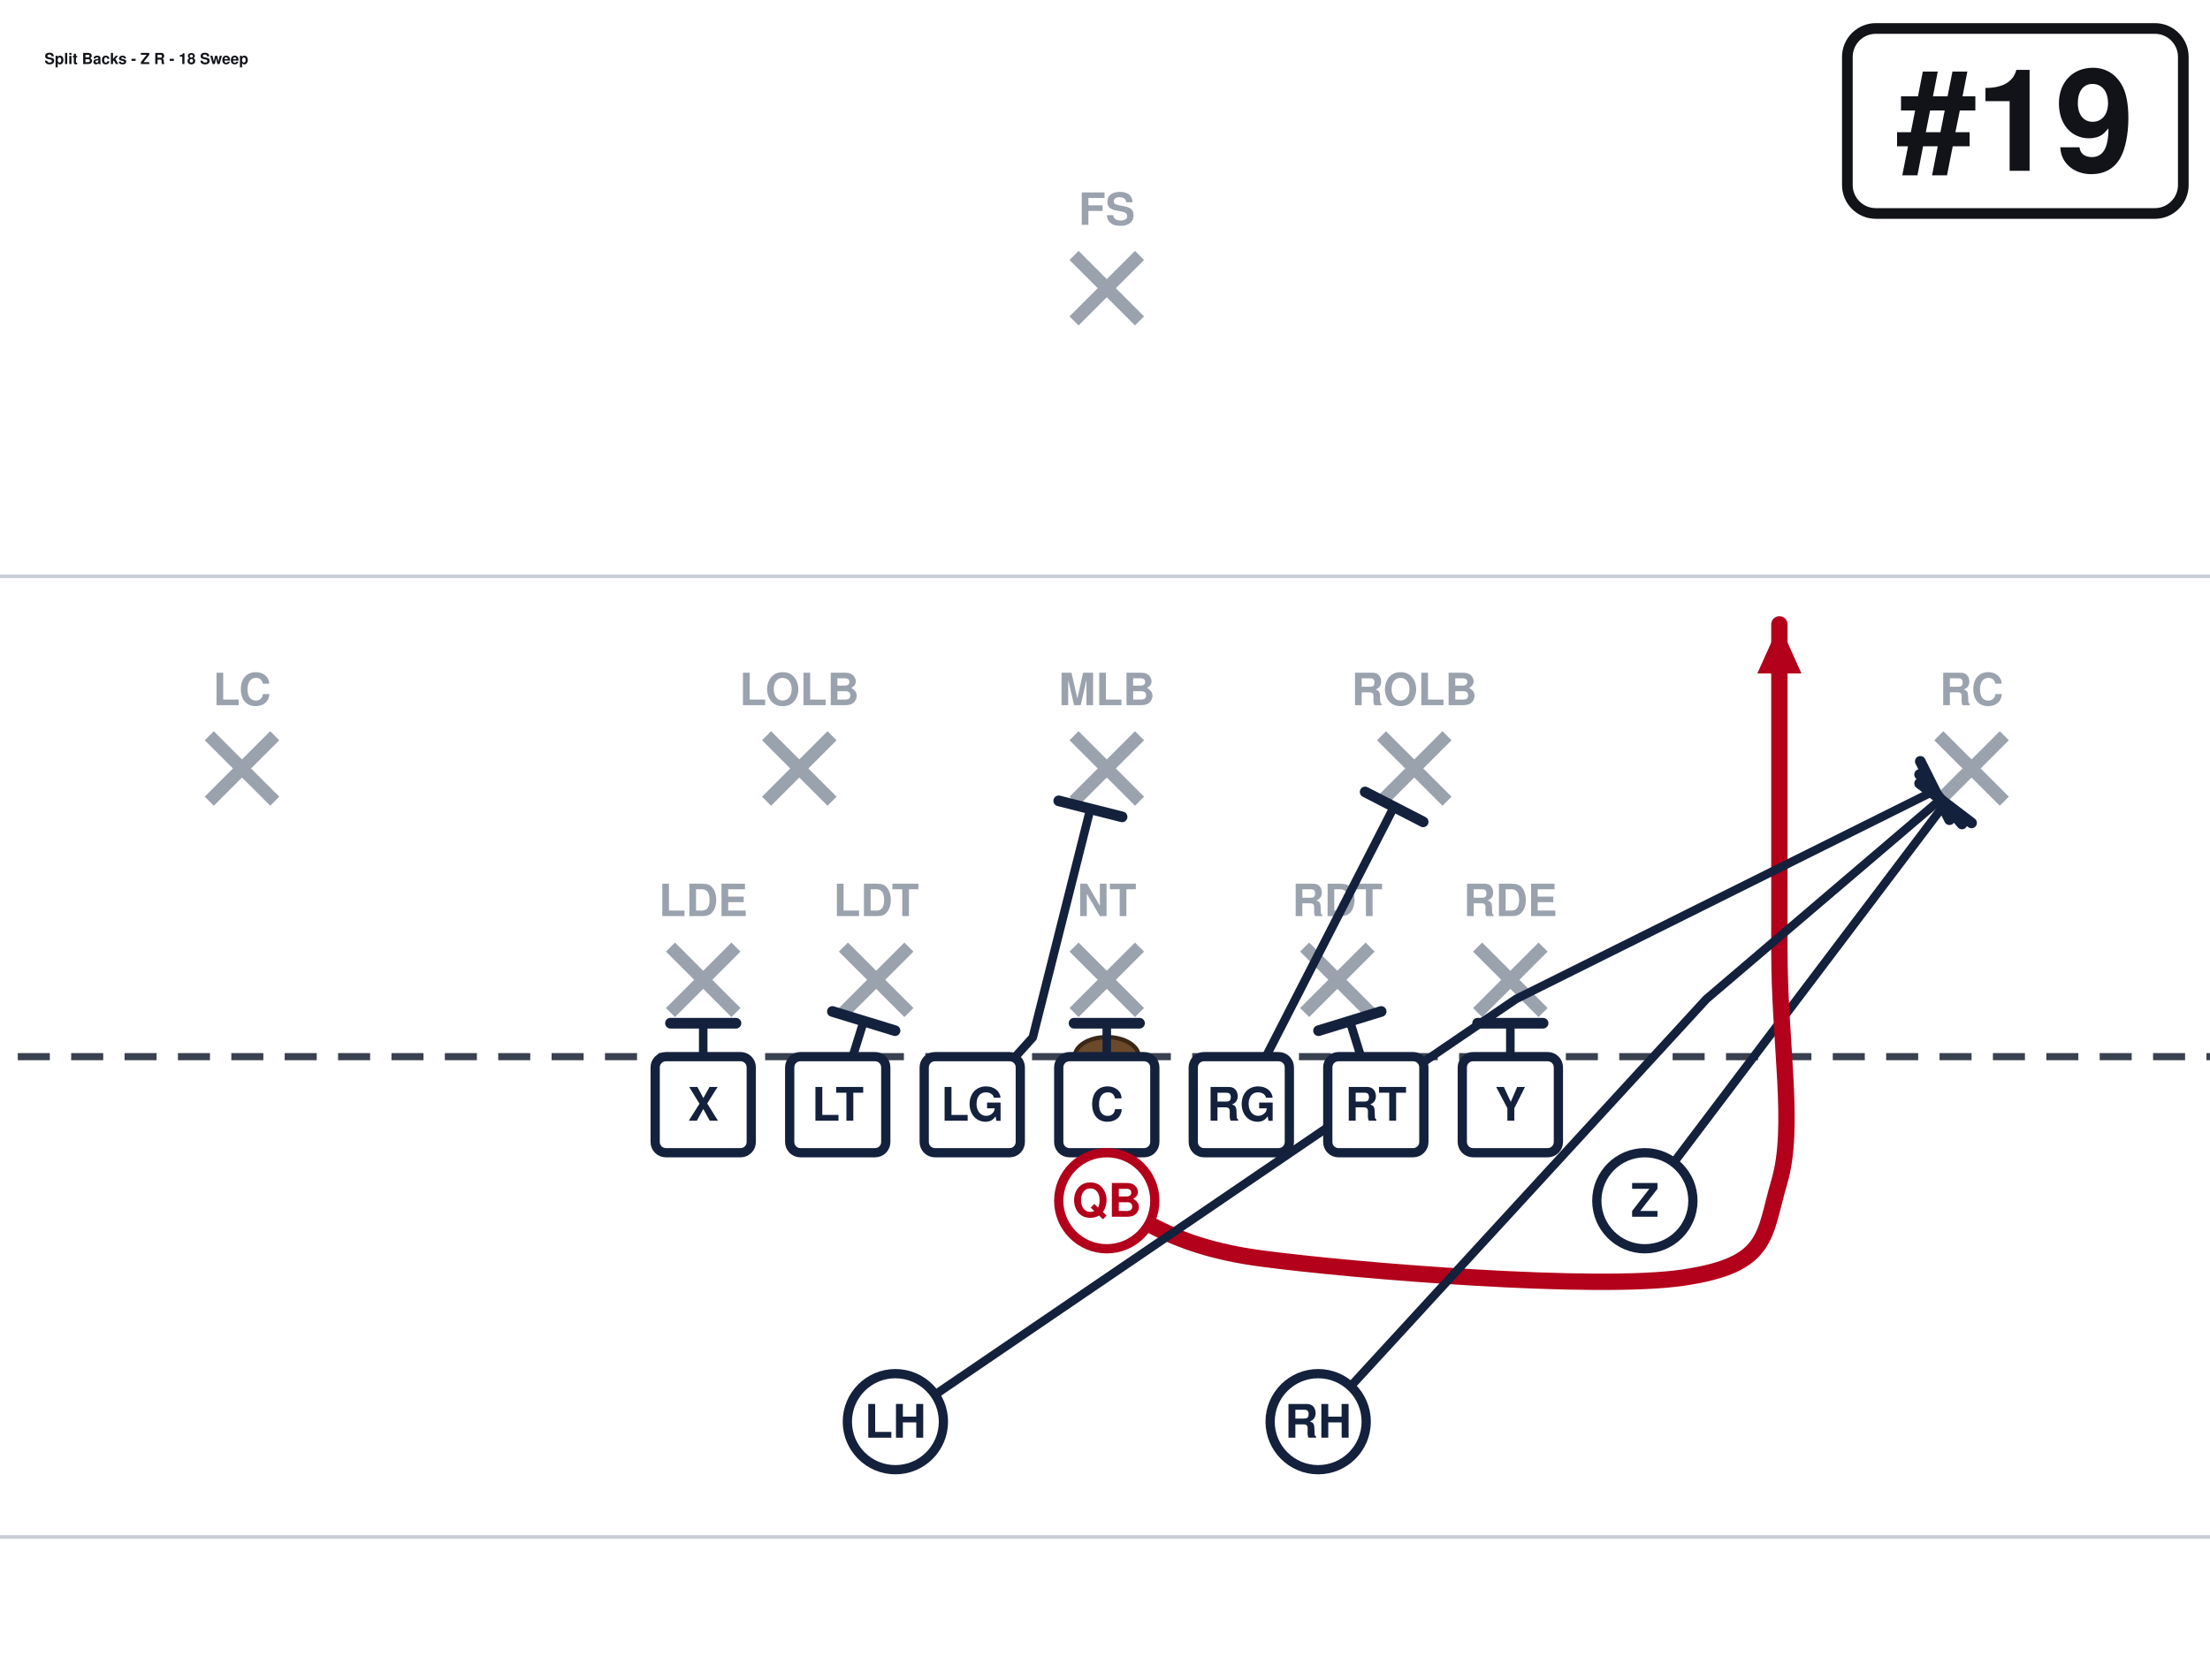
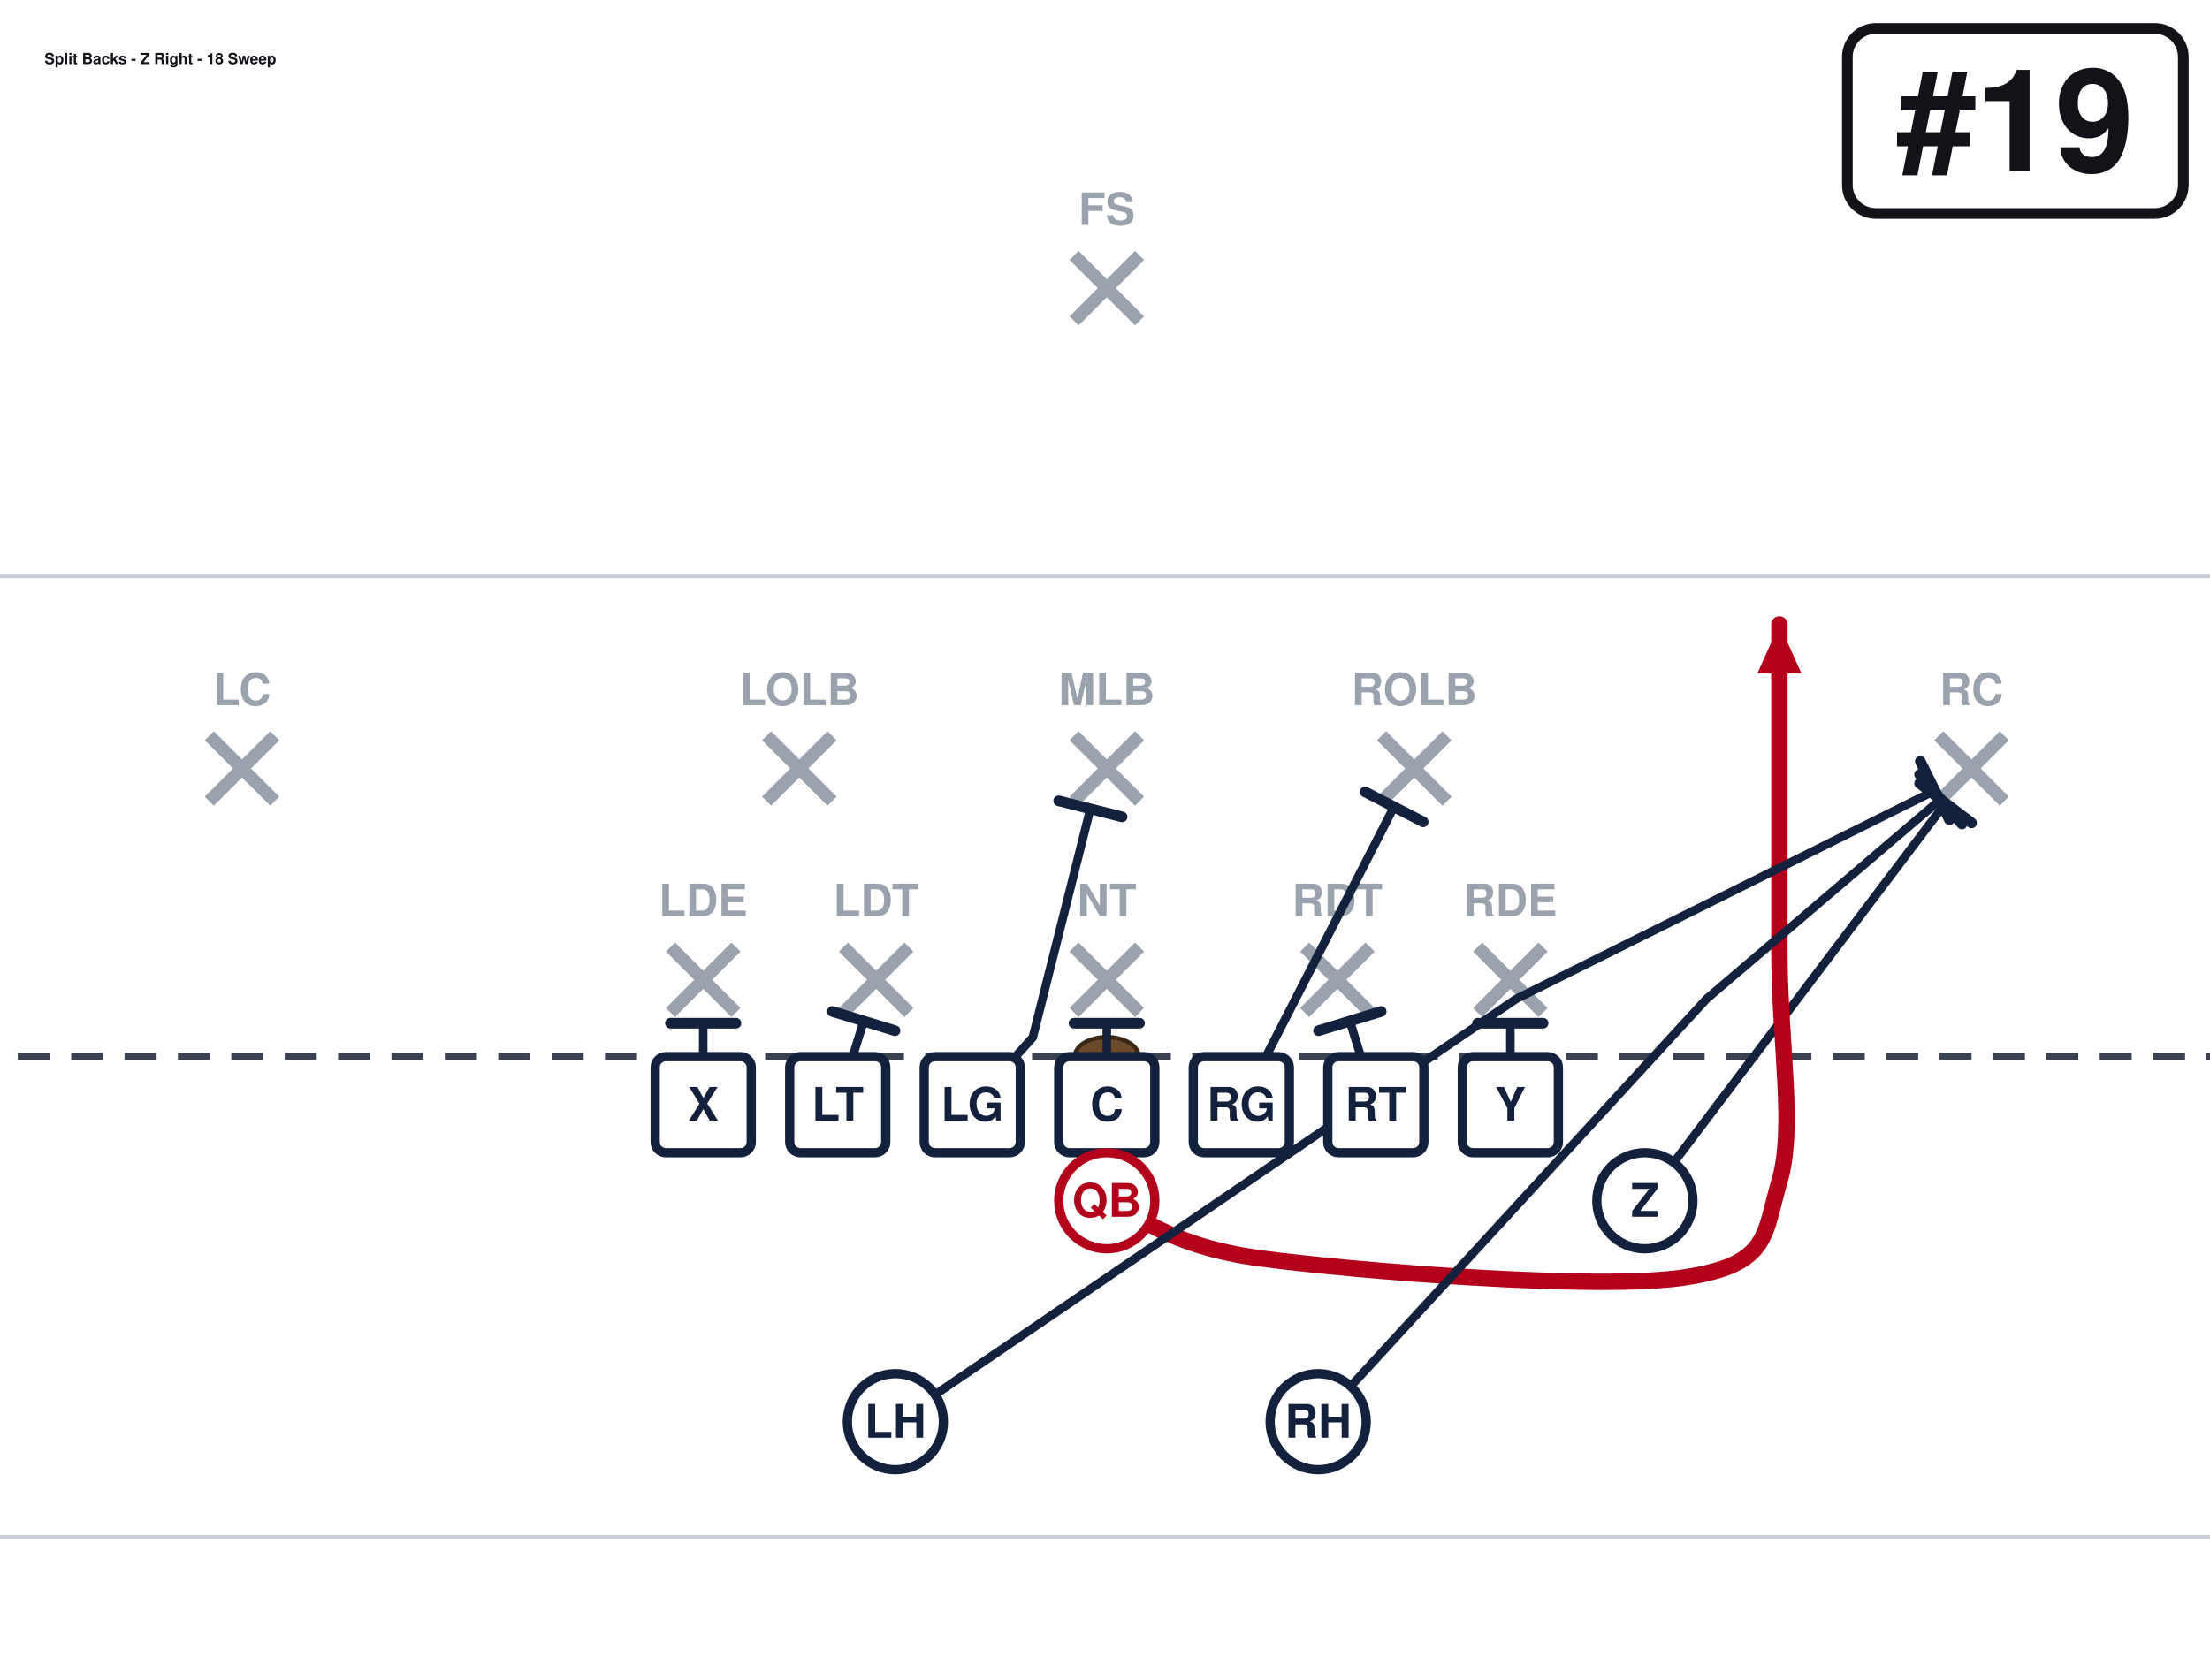
<svg xmlns="http://www.w3.org/2000/svg" width="621" height="472" viewBox="40 27 621 472" font-family="Segoe UI, Helvetica, Arial, sans-serif" role="img">
  <rect x="0" y="0" width="702" height="513" fill="#ffffff" />
  <line x1="0" y1="459.0" x2="702" y2="459.0" stroke="#c8cdd6" stroke-width="1" />
  <line x1="0" y1="189.0" x2="702" y2="189.0" stroke="#c8cdd6" stroke-width="1" />
  <line x1="0" y1="324.0" x2="702" y2="324.0" stroke="#3a4150" stroke-width="2" stroke-dasharray="9 6" />
  <ellipse cx="351.0" cy="324.0" rx="9" ry="5.5" fill="#6b4a2b" stroke="#3a2716" stroke-width="1.2" />
  <line x1="228.4" y1="293.2" x2="246.8" y2="311.6" stroke="#9aa2ae" stroke-width="3.6" />
  <line x1="246.8" y1="293.2" x2="228.4" y2="311.6" stroke="#9aa2ae" stroke-width="3.6" />
  <text x="237.6" y="284.5" text-anchor="middle" font-size="12.5" fill="#9aa2ae" font-weight="600">LDE</text>
  <line x1="277.0" y1="293.2" x2="295.4" y2="311.6" stroke="#9aa2ae" stroke-width="3.6" />
  <line x1="295.4" y1="293.2" x2="277.0" y2="311.6" stroke="#9aa2ae" stroke-width="3.6" />
  <text x="286.2" y="284.5" text-anchor="middle" font-size="12.5" fill="#9aa2ae" font-weight="600">LDT</text>
  <line x1="341.8" y1="293.2" x2="360.2" y2="311.6" stroke="#9aa2ae" stroke-width="3.6" />
  <line x1="360.2" y1="293.2" x2="341.8" y2="311.6" stroke="#9aa2ae" stroke-width="3.6" />
  <text x="351.0" y="284.5" text-anchor="middle" font-size="12.5" fill="#9aa2ae" font-weight="600">NT</text>
  <line x1="406.6" y1="293.2" x2="425.0" y2="311.6" stroke="#9aa2ae" stroke-width="3.6" />
  <line x1="425.0" y1="293.2" x2="406.6" y2="311.6" stroke="#9aa2ae" stroke-width="3.6" />
  <text x="415.8" y="284.5" text-anchor="middle" font-size="12.5" fill="#9aa2ae" font-weight="600">RDT</text>
  <line x1="455.2" y1="293.2" x2="473.6" y2="311.6" stroke="#9aa2ae" stroke-width="3.6" />
  <line x1="473.6" y1="293.2" x2="455.2" y2="311.6" stroke="#9aa2ae" stroke-width="3.6" />
  <text x="464.4" y="284.5" text-anchor="middle" font-size="12.5" fill="#9aa2ae" font-weight="600">RDE</text>
  <line x1="255.4" y1="233.8" x2="273.8" y2="252.2" stroke="#9aa2ae" stroke-width="3.6" />
  <line x1="273.8" y1="233.8" x2="255.4" y2="252.2" stroke="#9aa2ae" stroke-width="3.6" />
  <text x="264.6" y="225.2" text-anchor="middle" font-size="12.5" fill="#9aa2ae" font-weight="600">LOLB</text>
  <line x1="341.8" y1="233.8" x2="360.2" y2="252.2" stroke="#9aa2ae" stroke-width="3.6" />
  <line x1="360.2" y1="233.8" x2="341.8" y2="252.2" stroke="#9aa2ae" stroke-width="3.6" />
  <text x="351.0" y="225.2" text-anchor="middle" font-size="12.5" fill="#9aa2ae" font-weight="600">MLB</text>
  <line x1="428.2" y1="233.8" x2="446.6" y2="252.2" stroke="#9aa2ae" stroke-width="3.6" />
  <line x1="446.6" y1="233.8" x2="428.2" y2="252.2" stroke="#9aa2ae" stroke-width="3.6" />
  <text x="437.4" y="225.2" text-anchor="middle" font-size="12.5" fill="#9aa2ae" font-weight="600">ROLB</text>
  <line x1="98.8" y1="233.8" x2="117.2" y2="252.2" stroke="#9aa2ae" stroke-width="3.6" />
  <line x1="117.2" y1="233.8" x2="98.8" y2="252.2" stroke="#9aa2ae" stroke-width="3.6" />
  <text x="108.0" y="225.2" text-anchor="middle" font-size="12.5" fill="#9aa2ae" font-weight="600">LC</text>
  <line x1="584.8" y1="233.8" x2="603.2" y2="252.2" stroke="#9aa2ae" stroke-width="3.6" />
  <line x1="603.2" y1="233.8" x2="584.8" y2="252.2" stroke="#9aa2ae" stroke-width="3.6" />
  <text x="594.0" y="225.2" text-anchor="middle" font-size="12.5" fill="#9aa2ae" font-weight="600">RC</text>
  <line x1="341.8" y1="98.8" x2="360.2" y2="117.2" stroke="#9aa2ae" stroke-width="3.6" />
  <line x1="360.2" y1="98.8" x2="341.8" y2="117.2" stroke="#9aa2ae" stroke-width="3.6" />
  <text x="351.0" y="90.2" text-anchor="middle" font-size="12.5" fill="#9aa2ae" font-weight="600">FS</text>
  <path d="M237.6,337.5 L237.6,314.6" fill="none" stroke="#14213d" stroke-width="2.4" stroke-linecap="round" stroke-linejoin="round" />
  <line x1="228.4" y1="314.6" x2="246.8" y2="314.6" stroke="#14213d" stroke-width="3.0" stroke-linecap="round" />
  <path d="M275.4,337.5 L282.7,314.0" fill="none" stroke="#14213d" stroke-width="2.4" stroke-linecap="round" stroke-linejoin="round" />
  <line x1="273.9" y1="311.3" x2="291.5" y2="316.7" stroke="#14213d" stroke-width="3.0" stroke-linecap="round" />
  <path d="M313.2,337.5 L330.2,318.6 L346.4,254.3" fill="none" stroke="#14213d" stroke-width="2.4" stroke-linecap="round" stroke-linejoin="round" />
  <line x1="337.5" y1="252.1" x2="355.3" y2="256.6" stroke="#14213d" stroke-width="3.0" stroke-linecap="round" />
  <path d="M351.0,337.5 L351.0,314.6" fill="none" stroke="#14213d" stroke-width="2.4" stroke-linecap="round" stroke-linejoin="round" />
  <line x1="341.8" y1="314.6" x2="360.2" y2="314.6" stroke="#14213d" stroke-width="3.0" stroke-linecap="round" />
  <path d="M388.8,337.5 L431.7,253.8" fill="none" stroke="#14213d" stroke-width="2.4" stroke-linecap="round" stroke-linejoin="round" />
  <line x1="423.6" y1="249.6" x2="439.9" y2="258.0" stroke="#14213d" stroke-width="3.0" stroke-linecap="round" />
  <path d="M426.6,337.5 L419.3,314.0" fill="none" stroke="#14213d" stroke-width="2.4" stroke-linecap="round" stroke-linejoin="round" />
  <line x1="410.5" y1="316.7" x2="428.1" y2="311.3" stroke="#14213d" stroke-width="3.0" stroke-linecap="round" />
  <path d="M464.4,337.5 L464.4,314.6" fill="none" stroke="#14213d" stroke-width="2.4" stroke-linecap="round" stroke-linejoin="round" />
  <line x1="455.2" y1="314.6" x2="473.6" y2="314.6" stroke="#14213d" stroke-width="3.0" stroke-linecap="round" />
  <path d="M502.2,364.5 L586.7,252.7" fill="none" stroke="#14213d" stroke-width="2.4" stroke-linecap="round" stroke-linejoin="round" />
  <line x1="579.4" y1="247.2" x2="594.0" y2="258.3" stroke="#14213d" stroke-width="3.0" stroke-linecap="round" />
  <path d="M351.0,364.5 C358.2,367.2 367.2,377.1 394.2,380.7 C421.2,384.3 488.7,389.7 513.0,386.1 C537.3,382.5 535.5,374.4 540.0,359.1 C544.5,343.8 540.0,320.4 540.0,294.3 C540.0,268.2 540.0,217.8 540.0,202.5" fill="none" stroke="#b3001b" stroke-width="4.6" stroke-linecap="round" stroke-linejoin="round" />
  <polygon points="540.0,202.5 546.2,216.3 533.8,216.3" fill="#b3001b" />
  <path d="M291.6,426.6 L466.0,307.8 L583.7,249.2" fill="none" stroke="#14213d" stroke-width="2.4" stroke-linecap="round" stroke-linejoin="round" />
  <line x1="579.6" y1="241.0" x2="587.8" y2="257.4" stroke="#14213d" stroke-width="3.0" stroke-linecap="round" />
  <path d="M410.4,426.6 L519.5,307.8 L585.4,251.6" fill="none" stroke="#14213d" stroke-width="2.4" stroke-linecap="round" stroke-linejoin="round" />
  <line x1="579.4" y1="244.7" x2="591.3" y2="258.6" stroke="#14213d" stroke-width="3.0" stroke-linecap="round" />
  <rect x="224.1" y="324.0" width="27.0" height="27.0" rx="3" fill="#ffffff" stroke="#14213d" stroke-width="2.6" />
  <text x="237.6" y="342.0" text-anchor="middle" font-size="13" font-weight="700" fill="#14213d">X</text>
  <rect x="261.9" y="324.0" width="27.0" height="27.0" rx="3" fill="#ffffff" stroke="#14213d" stroke-width="2.6" />
  <text x="275.4" y="342.0" text-anchor="middle" font-size="13" font-weight="700" fill="#14213d">LT</text>
  <rect x="299.7" y="324.0" width="27.0" height="27.0" rx="3" fill="#ffffff" stroke="#14213d" stroke-width="2.6" />
  <text x="313.2" y="342.0" text-anchor="middle" font-size="13" font-weight="700" fill="#14213d">LG</text>
  <rect x="337.5" y="324.0" width="27.0" height="27.0" rx="3" fill="#ffffff" stroke="#14213d" stroke-width="2.6" />
  <text x="351.0" y="342.0" text-anchor="middle" font-size="13" font-weight="700" fill="#14213d">C</text>
  <rect x="375.3" y="324.0" width="27.0" height="27.0" rx="3" fill="#ffffff" stroke="#14213d" stroke-width="2.6" />
  <text x="388.8" y="342.0" text-anchor="middle" font-size="13" font-weight="700" fill="#14213d">RG</text>
  <rect x="413.1" y="324.0" width="27.0" height="27.0" rx="3" fill="#ffffff" stroke="#14213d" stroke-width="2.6" />
  <text x="426.6" y="342.0" text-anchor="middle" font-size="13" font-weight="700" fill="#14213d">RT</text>
  <rect x="450.9" y="324.0" width="27.0" height="27.0" rx="3" fill="#ffffff" stroke="#14213d" stroke-width="2.6" />
  <text x="464.4" y="342.0" text-anchor="middle" font-size="13" font-weight="700" fill="#14213d">Y</text>
  <circle cx="502.2" cy="364.5" r="13.5" fill="#ffffff" stroke="#14213d" stroke-width="2.6" />
  <text x="502.2" y="369.0" text-anchor="middle" font-size="13" font-weight="700" fill="#14213d">Z</text>
  <circle cx="351.0" cy="364.5" r="13.5" fill="#ffffff" stroke="#b3001b" stroke-width="2.6" />
  <text x="351.0" y="369.0" text-anchor="middle" font-size="13" font-weight="700" fill="#b3001b">QB</text>
  <circle cx="291.6" cy="426.6" r="13.5" fill="#ffffff" stroke="#14213d" stroke-width="2.6" />
  <text x="291.6" y="431.1" text-anchor="middle" font-size="13" font-weight="700" fill="#14213d">LH</text>
  <circle cx="410.4" cy="426.6" r="13.5" fill="#ffffff" stroke="#14213d" stroke-width="2.6" />
  <text x="410.4" y="431.1" text-anchor="middle" font-size="13" font-weight="700" fill="#14213d">RH</text>
  <rect x="559.1" y="35.0" width="94.4" height="52.0" rx="8" fill="#ffffff" stroke="#111318" stroke-width="3" />
  <text x="606.3" y="75.0" text-anchor="middle" font-size="40" font-weight="800" fill="#111318">#19</text>
-   <text x="52.5" y="45.0" font-size="4.3" font-weight="700" fill="#111318">Split Backs - Z R - 18 Sweep</text>
+   <text x="52.5" y="45.0" font-size="4.3" font-weight="700" fill="#111318">Split Backs - Z Right - 18 Sweep</text>
</svg>
